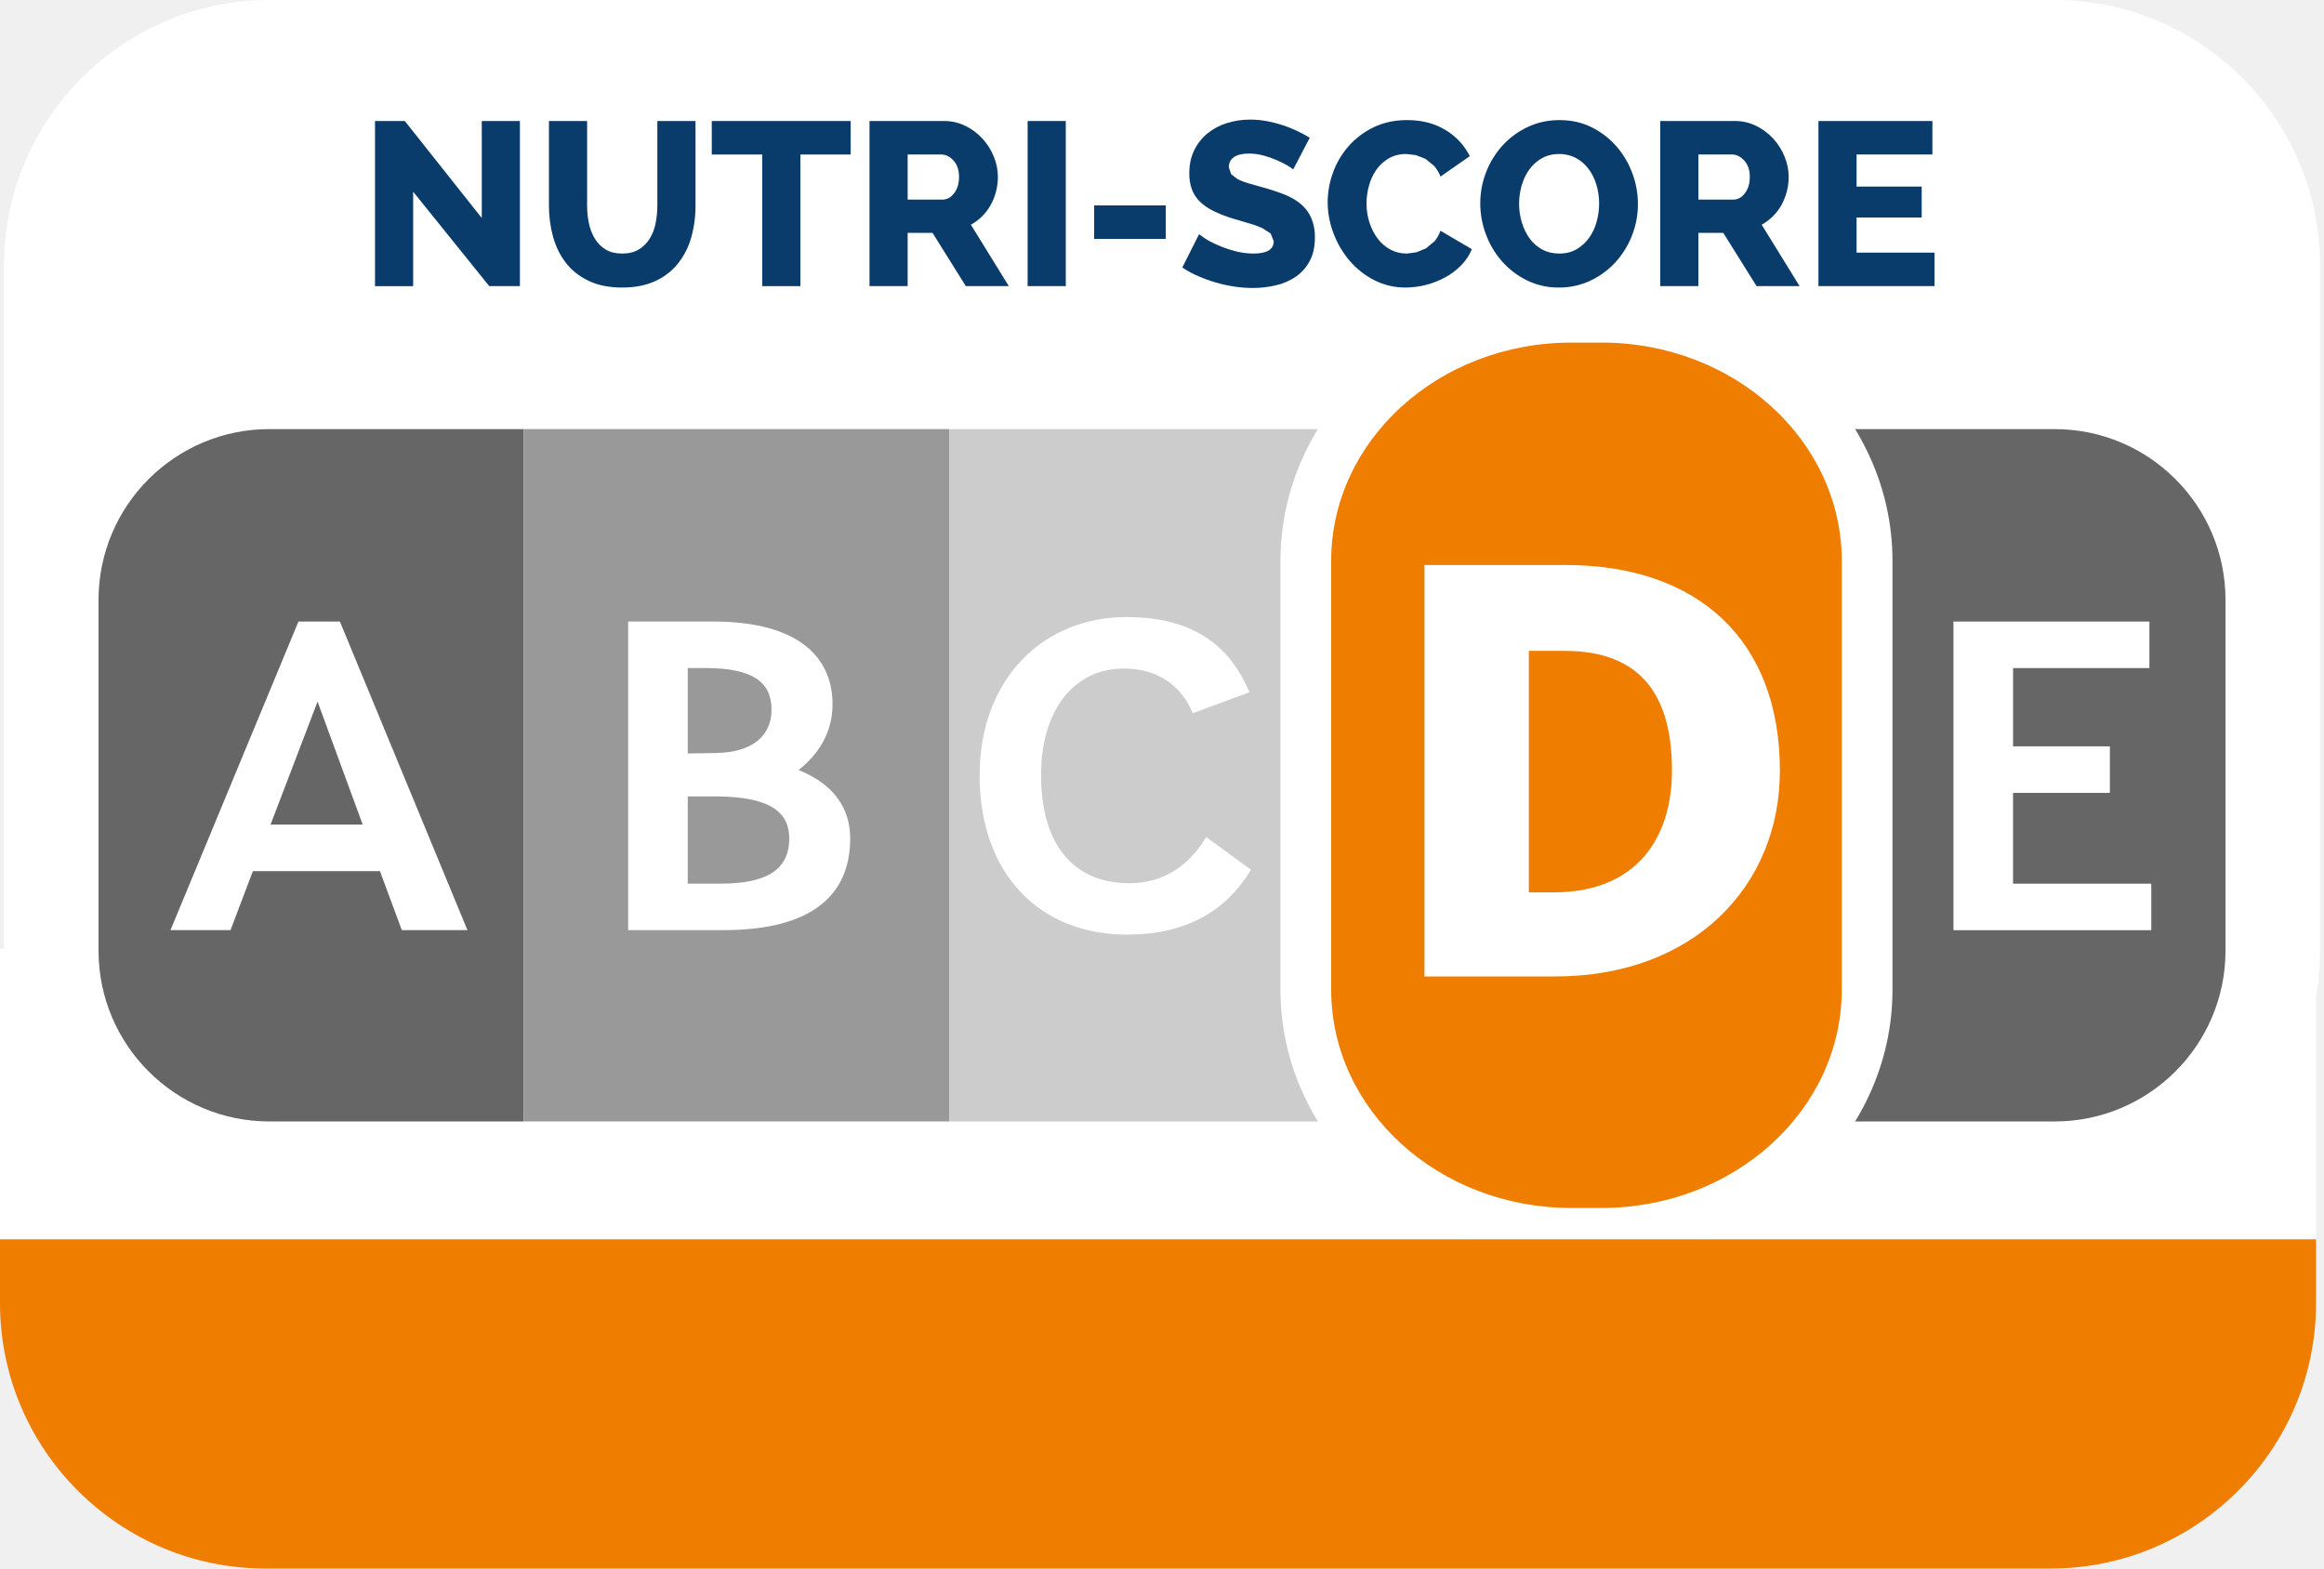
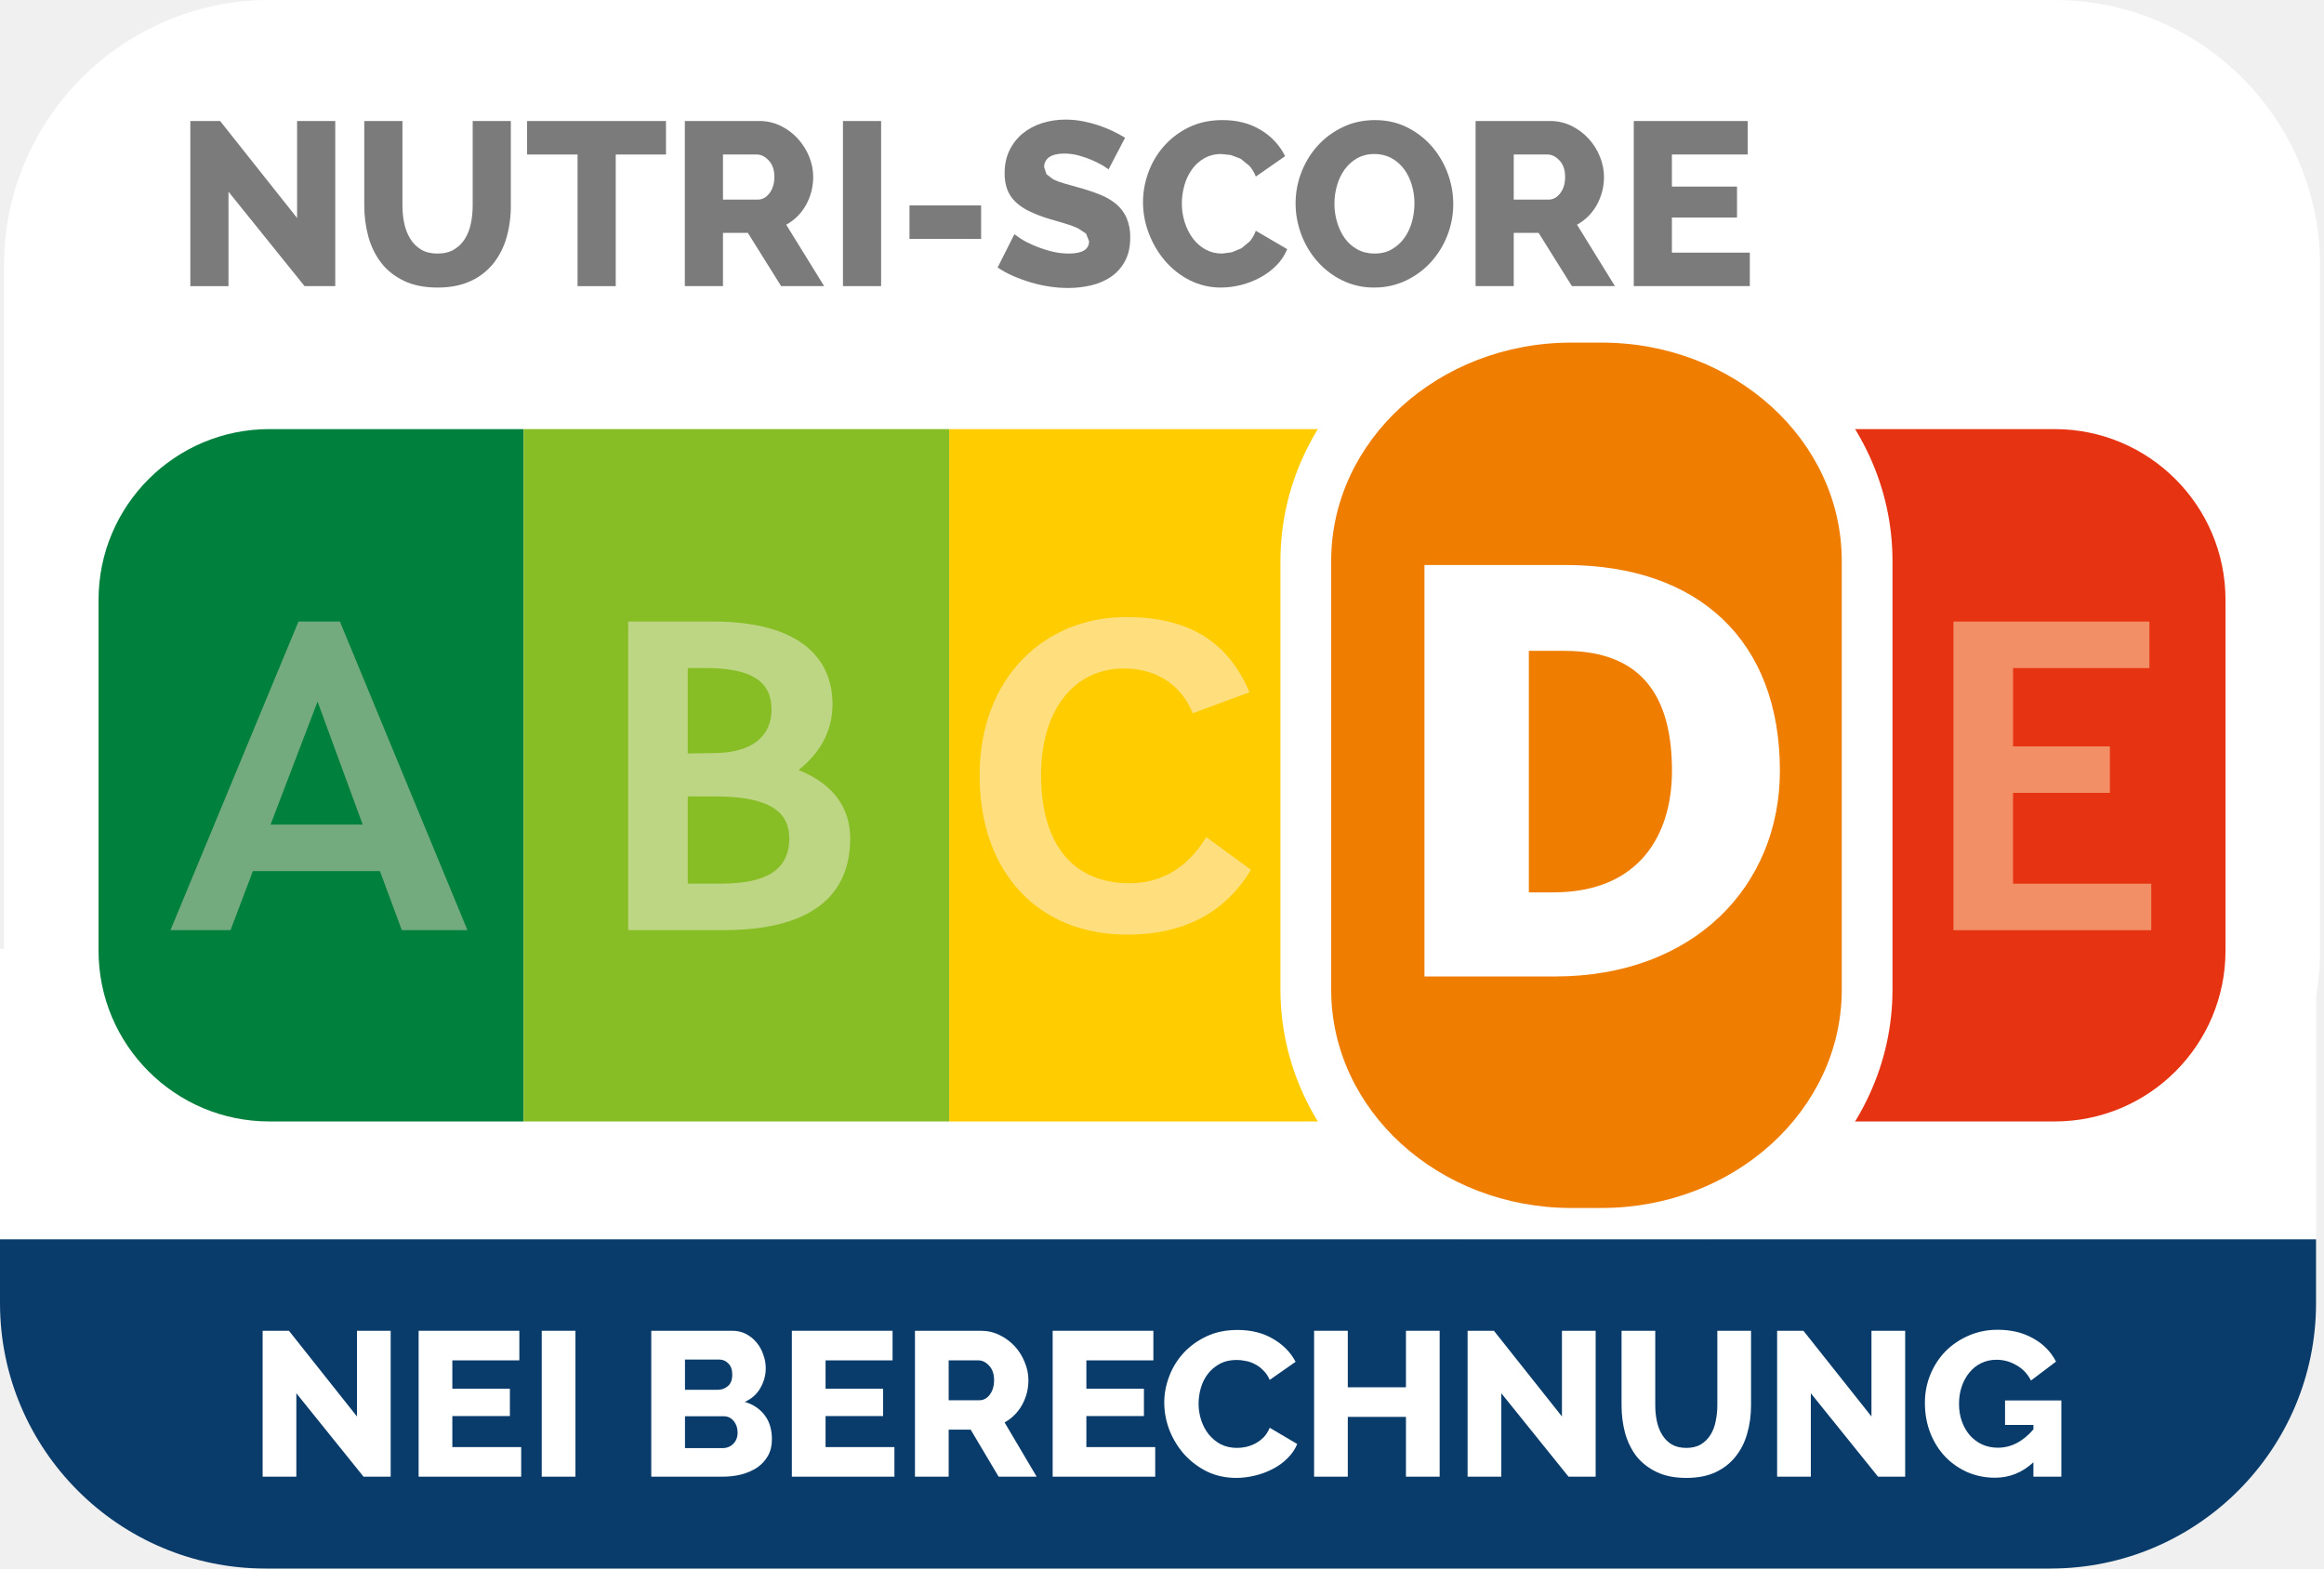
<svg xmlns="http://www.w3.org/2000/svg" id="svg2032" width="240" height="162" version="1.1" viewBox="0 0 240 162">
-   <defs id="defs1" />
  <rect style="fill:#ffffff;fill-opacity:1;stroke:none;stroke-width:2.653;stroke-linecap:round;stroke-linejoin:round;paint-order:stroke fill markers" id="rect18499" width="239.178" height="30" x="0" y="98" />
-   <path id="path248" fill="#ffffff" d="M 212.183,0 H 27.826 C 12.71,0 0.414,12.298 0.414,27.41 v 70.773 c 0,15.116 12.298,27.41 27.412,27.41 h 118.278 a 31.612,31.612 0 0 0 16.173,4.409 h 3.12 c 5.957,0 11.498,-1.633 16.174,-4.41 h 30.612 c 15.114,0 27.408,-12.295 27.408,-27.407 V 27.415 C 239.591,12.3 227.297,0.002 212.183,0.002" clip-path="url(#clipPath1648)" style="fill-opacity:1;fill-rule:nonzero;stroke:none" />
-   <path id="path252" fill="#e63312" d="M 212.179,115.826 H 185.927 V 44.318 h 26.252 a 17.647,17.647 0 0 1 17.65,17.647 v 36.213 a 17.65,17.65 0 0 1 -17.65,17.648" clip-path="url(#clipPath1655)" style="fill-opacity:1;fill-rule:nonzero;stroke:none;fill:#666666" />
-   <path id="path256" fill="#00803d" d="M 27.824,115.826 H 54.076 V 44.318 H 27.824 A 17.647,17.647 0 0 0 10.176,61.965 v 36.213 a 17.647,17.647 0 0 0 17.648,17.648" clip-path="url(#clipPath1661)" style="fill-opacity:1;fill-rule:nonzero;stroke:none;fill:#666666" />
-   <path id="path260" fill="#f28f66" d="M 221.97,64.194 H 201.734 V 96.07 h 20.43 v -4.802 h -14.277 v -9.379 h 9.999 v -4.804 h -9.997 V 69 h 14.081 z" style="fill-opacity:1;fill-rule:nonzero;stroke:none;fill:#ffffff" />
-   <path id="path264" fill="#7c7b7b" d="m 42.667,19.799 v 9.754 h -3.94 V 12.496 h 3.075 l 7.95,10.02 v -10.02 h 3.94 V 29.55 h -3.171 z" style="fill-opacity:1;fill-rule:nonzero;stroke:none;fill:#093c6b" />
-   <path id="path276" fill="#7c7b7b" d="m 64.258,26.187 c 0.673,0 1.24,-0.139 1.705,-0.419 0.464,-0.28 0.839,-0.653 1.13,-1.117 a 4.78,4.78 0 0 0 0.612,-1.597 c 0.121,-0.6 0.18,-1.214 0.18,-1.839 V 12.5 h 3.94 v 8.716 a 11.894,11.894 0 0 1 -0.444,3.315 7.67,7.67 0 0 1 -1.37,2.692 6.422,6.422 0 0 1 -2.355,1.814 c -0.951,0.437 -2.085,0.662 -3.398,0.662 -1.36,0 -2.52,-0.234 -3.483,-0.7 -0.962,-0.463 -1.743,-1.08 -2.341,-1.862 -0.6,-0.777 -1.042,-1.677 -1.324,-2.7 a 12.062,12.062 0 0 1 -0.42,-3.22 V 12.5 h 3.942 v 8.716 c 0,0.656 0.062,1.283 0.192,1.876 a 4.965,4.965 0 0 0 0.624,1.585 c 0.287,0.463 0.66,0.832 1.117,1.103 0.455,0.274 1.022,0.408 1.693,0.408" clip-path="url(#clipPath1673)" style="fill-opacity:1;fill-rule:nonzero;stroke:none;fill:#093c6b" />
-   <path id="path280" fill="#7c7b7b" d="m 87.848,15.959 h -5.19 v 13.594 h -3.942 V 15.959 h -5.212 v -3.46 h 14.344 z" style="fill-opacity:1;fill-rule:nonzero;stroke:none;fill:#093c6b" />
-   <path id="path292" fill="#7c7b7b" d="M 89.794,29.55 V 12.496 h 7.684 a 4.965,4.965 0 0 1 2.225,0.508 5.866,5.866 0 0 1 1.763,1.32 c 0.496,0.545 0.883,1.16 1.165,1.849 0.283,0.688 0.42,1.384 0.42,2.09 0,0.53 -0.067,1.037 -0.19,1.525 a 6.029,6.029 0 0 1 -0.554,1.381 5.208,5.208 0 0 1 -2.042,2.041 l 3.915,6.34 h -4.442 l -3.436,-5.499 h -2.569 v 5.5 z m 3.94,-8.935 h 3.6 c 0.464,0 0.866,-0.218 1.201,-0.66 0.338,-0.441 0.506,-1.004 0.506,-1.692 0,-0.706 -0.192,-1.265 -0.576,-1.684 -0.384,-0.415 -0.804,-0.622 -1.25,-0.622 h -3.482 z" style="fill-opacity:1;fill-rule:nonzero;stroke:none;fill:#093c6b" />
-   <path id="path294" fill="#7c7b7b" d="m 106.124,12.499 h 3.94 V 29.55 h -3.94 z" style="fill-opacity:1;fill-rule:nonzero;stroke:none;fill:#093c6b" />
-   <path id="path296" fill="#7c7b7b" d="m 112.994,21.215 h 7.397 v 3.46 h -7.397 z" style="fill-opacity:1;fill-rule:nonzero;stroke:none;fill:#093c6b" />
-   <path id="path308" fill="#7c7b7b" d="m 133.554,17.493 -0.53,-0.362 a 10.526,10.526 0 0 0 -2.497,-1.055 5.599,5.599 0 0 0 -1.534,-0.216 c -0.675,0 -1.192,0.119 -1.551,0.36 a 1.19,1.19 0 0 0 -0.539,1.059 l 0.24,0.719 0.685,0.514 a 6.201,6.201 0 0 0 1.103,0.422 c 0.442,0.128 0.95,0.273 1.527,0.432 a 20.51,20.51 0 0 1 2.207,0.733 c 0.658,0.265 1.218,0.591 1.684,0.984 0.463,0.393 0.82,0.87 1.068,1.43 a 4.943,4.943 0 0 1 0.373,2.017 c 0,0.962 -0.181,1.774 -0.54,2.436 a 4.55,4.55 0 0 1 -1.43,1.611 6.042,6.042 0 0 1 -2.053,0.89 10.272,10.272 0 0 1 -2.39,0.275 c -0.627,0 -1.262,-0.044 -1.911,-0.145 a 13.622,13.622 0 0 1 -1.909,-0.42 15.756,15.756 0 0 1 -1.825,-0.66 9.798,9.798 0 0 1 -1.635,-0.889 l 1.73,-3.436 0.649,0.457 c 0.35,0.227 0.783,0.45 1.297,0.673 0.512,0.225 1.088,0.426 1.728,0.6 a 7.3,7.3 0 0 0 1.947,0.265 c 1.394,0 2.09,-0.423 2.09,-1.273 l -0.312,-0.792 -0.865,-0.563 a 9.249,9.249 0 0 0 -1.297,-0.47 c -0.497,-0.143 -1.04,-0.305 -1.633,-0.481 a 14.18,14.18 0 0 1 -2.042,-0.781 5.52,5.52 0 0 1 -1.443,-0.971 3.497,3.497 0 0 1 -0.852,-1.274 4.705,4.705 0 0 1 -0.275,-1.681 c 0,-0.898 0.167,-1.688 0.503,-2.377 a 5.21,5.21 0 0 1 1.368,-1.743 5.948,5.948 0 0 1 2.008,-1.068 7.95,7.95 0 0 1 2.414,-0.36 c 0.61,0 1.2,0.057 1.777,0.168 0.573,0.112 1.125,0.256 1.646,0.43 a 13.931,13.931 0 0 1 2.725,1.273 z" clip-path="url(#clipPath1667)" style="fill-opacity:1;fill-rule:nonzero;stroke:none;fill:#093c6b" />
-   <path id="path312" fill="#7c7b7b" d="m 137.109,20.88 a 8.94,8.94 0 0 1 0.552,-3.063 8.436,8.436 0 0 1 1.611,-2.725 8.157,8.157 0 0 1 2.582,-1.947 c 1.015,-0.496 2.174,-0.743 3.469,-0.743 1.523,0 2.844,0.344 3.963,1.032 a 6.501,6.501 0 0 1 2.5,2.693 l -3.027,2.11 a 3.64,3.64 0 0 0 -0.671,-1.117 l -0.89,-0.72 -0.997,-0.384 -0.973,-0.108 a 3.509,3.509 0 0 0 -1.825,0.457 4.019,4.019 0 0 0 -1.273,1.178 5.212,5.212 0 0 0 -0.755,1.633 6.859,6.859 0 0 0 -0.254,1.847 c 0,0.673 0.1,1.324 0.3,1.947 0.199,0.624 0.481,1.176 0.839,1.657 a 4.1,4.1 0 0 0 1.31,1.141 c 0.513,0.28 1.082,0.42 1.707,0.42 l 0.997,-0.131 0.993,-0.41 0.87,-0.72 c 0.253,-0.296 0.46,-0.662 0.622,-1.092 l 3.242,1.898 a 5.113,5.113 0 0 1 -1.117,1.681 6.894,6.894 0 0 1 -1.668,1.247 8.673,8.673 0 0 1 -4.039,1.037 7.062,7.062 0 0 1 -3.252,-0.759 8.291,8.291 0 0 1 -2.547,-2.006 9.52,9.52 0 0 1 -1.666,-2.833 8.997,8.997 0 0 1 -0.603,-3.22" clip-path="url(#clipPath1687)" style="fill-opacity:1;fill-rule:nonzero;stroke:none;fill:#093c6b" />
-   <path id="path316" fill="#7c7b7b" d="m 160.987,29.696 a 7.304,7.304 0 0 1 -3.315,-0.746 8.275,8.275 0 0 1 -2.56,-1.957 8.85,8.85 0 0 1 -1.655,-2.774 9.037,9.037 0 0 1 -0.59,-3.218 c 0,-1.12 0.204,-2.202 0.612,-3.244 0.41,-1.037 0.978,-1.957 1.706,-2.75 0.728,-0.793 1.593,-1.425 2.595,-1.897 1,-0.472 2.092,-0.706 3.277,-0.706 1.214,0 2.322,0.245 3.315,0.741 a 8.275,8.275 0 0 1 2.56,1.97 8.952,8.952 0 0 1 1.644,2.786 9.102,9.102 0 0 1 0.573,3.171 8.855,8.855 0 0 1 -0.609,3.244 8.933,8.933 0 0 1 -1.692,2.75 8.34,8.34 0 0 1 -2.582,1.908 7.474,7.474 0 0 1 -3.28,0.722 m -4.108,-8.646 c 0,0.655 0.092,1.29 0.278,1.907 0.183,0.617 0.448,1.165 0.79,1.648 a 3.928,3.928 0 0 0 1.3,1.152 c 0.518,0.287 1.116,0.43 1.787,0.43 0.688,0 1.29,-0.152 1.803,-0.457 0.507,-0.302 0.94,-0.697 1.284,-1.187 0.347,-0.485 0.6,-1.041 0.77,-1.655 a 7.277,7.277 0 0 0 0.252,-1.887 c 0,-0.657 -0.095,-1.295 -0.278,-1.908 a 5.142,5.142 0 0 0 -0.803,-1.634 3.982,3.982 0 0 0 -1.298,-1.13 3.568,3.568 0 0 0 -1.752,-0.419 3.53,3.53 0 0 0 -1.8,0.442 4.094,4.094 0 0 0 -1.287,1.165 5.34,5.34 0 0 0 -0.782,1.644 6.85,6.85 0 0 0 -0.264,1.889" clip-path="url(#clipPath1680)" style="fill-opacity:1;fill-rule:nonzero;stroke:none;fill:#093c6b" />
-   <path id="path320" fill="#7c7b7b" d="M 171.456,29.55 V 12.496 h 7.686 c 0.8,0 1.54,0.17 2.222,0.508 a 5.892,5.892 0 0 1 1.765,1.32 6.135,6.135 0 0 1 1.163,1.849 c 0.28,0.688 0.424,1.384 0.424,2.09 0,0.53 -0.066,1.037 -0.192,1.525 a 6.029,6.029 0 0 1 -0.552,1.381 5.28,5.28 0 0 1 -2.041,2.041 l 3.913,6.34 h -4.443 l -3.438,-5.499 h -2.568 v 5.5 z m 3.939,-8.935 h 3.603 c 0.464,0 0.863,-0.218 1.2,-0.66 0.338,-0.441 0.504,-1.004 0.504,-1.692 0,-0.706 -0.192,-1.265 -0.574,-1.684 -0.386,-0.415 -0.803,-0.622 -1.249,-0.622 h -3.484 z" style="fill-opacity:1;fill-rule:nonzero;stroke:none;fill:#093c6b" />
-   <path id="path324" fill="#7c7b7b" d="m 199.775,26.092 v 3.458 h -11.985 V 12.496 h 11.769 v 3.46 h -7.83 v 3.317 h 6.724 v 3.194 h -6.724 v 3.628 z" style="fill-opacity:1;fill-rule:nonzero;stroke:none;fill:#093c6b" />
-   <path id="path326" fill="#87bd25" d="M 98.028,115.826 H 54.078 V 44.318 h 43.95 z" style="fill-opacity:1;fill-rule:nonzero;stroke:none;fill:#999999" />
-   <path id="path328" fill="#ffcc00" d="M 141.975,115.826 H 98.025 V 44.318 h 43.952 z" style="fill-opacity:1;fill-rule:nonzero;stroke:none;fill:#cccccc" />
-   <path id="path332" fill="#74ab7e" d="m 27.939,85.167 4.855,-12.704 4.662,12.702 z m 7.163,-20.973 h -4.28 L 17.605,96.066 h 6.201 l 2.309,-6.097 h 13.121 l 2.26,6.097 h 6.777 z" style="fill-opacity:1;fill-rule:nonzero;stroke:none;fill:#ffffff" />
-   <path id="path344" fill="#bdd684" d="m 71.023,91.262 v -9.008 h 3.03 c 5.623,0.047 7.453,1.708 7.453,4.343 0,3.277 -2.406,4.665 -7.069,4.665 z m 0,-13.443 v -8.823 h 1.828 c 4.854,0 6.825,1.435 6.825,4.297 0,2.632 -1.876,4.435 -5.815,4.48 z m 2.598,-13.627 h -8.75 v 31.872 h 9.855 c 9.278,0 13.075,-3.74 13.075,-9.467 0,-3.142 -1.732,-5.636 -5.336,-7.068 2.068,-1.618 3.51,-3.88 3.51,-6.79 0,-4.714 -3.318,-8.547 -12.354,-8.547" clip-path="url(#clipPath1693)" style="fill-opacity:1;fill-rule:nonzero;stroke:none;fill:#ffffff" />
-   <path id="path348" fill="#ffdf7d" d="m 116.306,63.73 c -8.555,0 -15.143,6.378 -15.143,16.355 0,10.025 6.058,16.445 15.238,16.445 5.914,0 10.145,-2.31 12.788,-6.7 l -4.616,-3.372 c -1.876,3.05 -4.471,4.76 -7.931,4.76 -5.864,0 -9.132,-4.067 -9.132,-11.18 0,-6.65 3.365,-10.993 8.556,-10.993 3.411,0 5.912,1.71 7.114,4.618 l 5.861,-2.169 c -1.92,-4.48 -5.428,-7.763 -12.735,-7.763" clip-path="url(#clipPath1699)" style="fill-opacity:1;fill-rule:nonzero;stroke:none;fill:#ffffff" />
-   <path id="path352" fill="#ffffff" d="m 162.277,129.998 c -16.566,0 -30.045,-12.466 -30.045,-27.788 V 57.936 c 0,-15.324 13.48,-27.79 30.045,-27.79 h 3.118 c 16.567,0 30.043,12.468 30.043,27.79 v 44.274 c 0,15.322 -13.476,27.788 -30.043,27.788 z" clip-path="url(#clipPath1705)" style="fill-opacity:1;fill-rule:nonzero;stroke:none" />
-   <path id="path356" fill="#ef7d00" d="m 165.396,124.761 h -3.119 c -13.704,0 -24.806,-10.096 -24.806,-22.55 V 57.935 c 0,-12.455 11.105,-22.551 24.804,-22.551 h 3.12 c 13.7,0 24.805,10.096 24.805,22.553 v 44.27 c 0,12.455 -11.105,22.553 -24.804,22.553" clip-path="url(#clipPath1711)" style="fill-opacity:1;fill-rule:nonzero;stroke:none" />
-   <path id="path360" fill="#ffffff" d="M 147.106,100.849 V 58.353 h 14.534 c 13.796,0 22.17,7.82 22.17,21.247 0,11.95 -8.928,21.25 -23.216,21.25 z m 13.302,-8.684 c 8.805,0 12.257,-5.848 12.257,-12.565 0,-7.636 -3.081,-12.378 -11.085,-12.378 h -3.696 v 24.943 z" style="fill-opacity:1;fill-rule:nonzero;stroke:none" />
-   <path id="path16330" clip-path="url(#clipPath1593)" style="fill:#ef7d00;fill-opacity:1;fill-rule:nonzero;stroke:none" d="M 0 33.997 L 0 27.407 C 2.3684734e-15 12.296 12.298 -0.003 27.412 -0.003 L 211.77 -0.003 L 211.77 -0.001 C 226.882 -0.001 239.178 12.295 239.178 27.407 L 239.178 33.997 L 0 33.997 z " transform="matrix(1,0,0,-1,0,161.997)" />
+   <g id="layer1">
+     <g id="g2493">
+       <g id="g1527">
+         <g id="g2468" fill-opacity="1" fill-rule="nonzero" stroke="none">
+           <path id="path248" fill="#fff" d="M212.183 0H27.826C12.71 0 .414 12.298.414 27.41v70.773c0 15.116 12.298 27.41 27.412 27.41h118.278a31.612 31.612 0 0 0 16.173 4.409h3.12c5.957 0 11.498-1.633 16.174-4.41h30.612c15.114 0 27.408-12.295 27.408-27.407v-70.77c0-15.115-12.294-27.413-27.408-27.413" clip-path="url(#clipPath1648)" />
+           <path id="path252" fill="#e63312" d="M212.179 115.826h-26.252V44.318h26.252a17.647 17.647 0 0 1 17.65 17.647v36.213a17.65 17.65 0 0 1-17.65 17.648" clip-path="url(#clipPath1655)" />
+           <path id="path256" fill="#00803d" d="M27.824 115.826h26.252V44.318H27.824a17.647 17.647 0 0 0-17.648 17.647v36.213a17.647 17.647 0 0 0 17.648 17.648" clip-path="url(#clipPath1661)" />
+           <path id="path260" fill="#f28f66" d="M221.97 64.194h-20.236V96.07h20.43v-4.802h-14.277v-9.379h9.999v-4.804h-9.997V69h14.081z" />
+           <path id="path264" fill="#7c7b7b" d="M23.596 19.799v9.754h-3.94V12.496h3.075l7.95 10.02v-10.02h3.94V29.55H31.45z" />
+           <path id="path276" fill="#7c7b7b" d="M45.187 26.187c.673 0 1.24-.139 1.705-.419.464-.28.839-.653 1.13-1.117a4.78 4.78 0 0 0 .612-1.597c.121-.6.18-1.214.18-1.839V12.5h3.94v8.716a11.894 11.894 0 0 1-.444 3.315 7.67 7.67 0 0 1-1.37 2.692 6.422 6.422 0 0 1-2.355 1.814c-.951.437-2.085.662-3.398.662-1.36 0-2.52-.234-3.483-.7-.962-.463-1.743-1.08-2.341-1.862-.6-.777-1.042-1.677-1.324-2.7a12.062 12.062 0 0 1-.42-3.22v-8.717h3.942v8.716c0 .656.062 1.283.192 1.876a4.965 4.965 0 0 0 .624 1.585c.287.463.66.832 1.117 1.103.455.274 1.022.408 1.693.408" clip-path="url(#clipPath1673)" />
+           <path id="path280" fill="#7c7b7b" d="M68.777 15.959h-5.19v13.594h-3.942V15.959h-5.212v-3.46h14.344z" />
+           <path id="path292" fill="#7c7b7b" d="M70.723 29.55V12.496h7.684a4.965 4.965 0 0 1 2.225.508 5.866 5.866 0 0 1 1.763 1.32c.496.545.883 1.16 1.165 1.849.283.688.42 1.384.42 2.09 0 .53-.067 1.037-.19 1.525a6.029 6.029 0 0 1-.554 1.381 5.208 5.208 0 0 1-2.042 2.041l3.915 6.34h-4.442l-3.436-5.499h-2.569v5.5zm3.94-8.935h3.6c.464 0 .866-.218 1.201-.66.338-.441.506-1.004.506-1.692 0-.706-.192-1.265-.576-1.684-.384-.415-.804-.622-1.25-.622h-3.482z" />
+           <path id="path294" fill="#7c7b7b" d="M87.053 12.499h3.94V29.55h-3.94z" />
+           <path id="path296" fill="#7c7b7b" d="M93.923 21.215h7.397v3.46h-7.397z" />
+           <path id="path308" fill="#7c7b7b" d="M114.483 17.493l-.53-.362a10.526 10.526 0 0 0-2.497-1.055 5.599 5.599 0 0 0-1.534-.216c-.675 0-1.192.119-1.551.36a1.19 1.19 0 0 0-.539 1.059l.24.719.685.514a6.201 6.201 0 0 0 1.103.422c.442.128.95.273 1.527.432a20.51 20.51 0 0 1 2.207.733c.658.265 1.218.591 1.684.984.463.393.82.87 1.068 1.43a4.943 4.943 0 0 1 .373 2.017c0 .962-.181 1.774-.54 2.436a4.55 4.55 0 0 1-1.43 1.611 6.042 6.042 0 0 1-2.053.89 10.272 10.272 0 0 1-2.39.275c-.627 0-1.262-.044-1.911-.145a13.622 13.622 0 0 1-1.909-.42 15.756 15.756 0 0 1-1.825-.66 9.798 9.798 0 0 1-1.635-.889l1.73-3.436.649.457c.35.227.783.45 1.297.673.512.225 1.088.426 1.728.6a7.3 7.3 0 0 0 1.947.265c1.394 0 2.09-.423 2.09-1.273l-.312-.792-.865-.563a9.249 9.249 0 0 0-1.297-.47c-.497-.143-1.04-.305-1.633-.481a14.18 14.18 0 0 1-2.042-.781 5.52 5.52 0 0 1-1.443-.971 3.497 3.497 0 0 1-.852-1.274 4.705 4.705 0 0 1-.275-1.681c0-.898.167-1.688.503-2.377a5.21 5.21 0 0 1 1.368-1.743 5.948 5.948 0 0 1 2.008-1.068 7.95 7.95 0 0 1 2.414-.36c.61 0 1.2.057 1.777.168.573.112 1.125.256 1.646.43a13.931 13.931 0 0 1 2.725 1.273z" clip-path="url(#clipPath1667)" />
+           <path id="path312" fill="#7c7b7b" d="M118.038 20.88a8.94 8.94 0 0 1 .552-3.063 8.436 8.436 0 0 1 1.611-2.725 8.157 8.157 0 0 1 2.582-1.947c1.015-.496 2.174-.743 3.469-.743 1.523 0 2.844.344 3.963 1.032a6.501 6.501 0 0 1 2.5 2.693l-3.027 2.11a3.64 3.64 0 0 0-.671-1.117l-.89-.72-.997-.384-.973-.108a3.509 3.509 0 0 0-1.825.457 4.019 4.019 0 0 0-1.273 1.178 5.212 5.212 0 0 0-.755 1.633 6.859 6.859 0 0 0-.254 1.847c0 .673.1 1.324.3 1.947.199.624.481 1.176.839 1.657a4.1 4.1 0 0 0 1.31 1.141c.513.28 1.082.42 1.707.42l.997-.131.993-.41.87-.72c.253-.296.46-.662.622-1.092l3.242 1.898a5.113 5.113 0 0 1-1.117 1.681 6.894 6.894 0 0 1-1.668 1.247 8.673 8.673 0 0 1-4.039 1.037 7.062 7.062 0 0 1-3.252-.759 8.291 8.291 0 0 1-2.547-2.006 9.52 9.52 0 0 1-1.666-2.833 8.997 8.997 0 0 1-.603-3.22" clip-path="url(#clipPath1687)" />
+           <path id="path316" fill="#7c7b7b" d="M141.916 29.696a7.304 7.304 0 0 1-3.315-.746 8.275 8.275 0 0 1-2.56-1.957 8.85 8.85 0 0 1-1.655-2.774 9.037 9.037 0 0 1-.59-3.218c0-1.12.204-2.202.612-3.244.41-1.037.978-1.957 1.706-2.75s1.593-1.425 2.595-1.897c1-.472 2.092-.706 3.277-.706 1.214 0 2.322.245 3.315.741a8.275 8.275 0 0 1 2.56 1.97 8.952 8.952 0 0 1 1.644 2.786 9.102 9.102 0 0 1 .573 3.171 8.855 8.855 0 0 1-.609 3.244 8.933 8.933 0 0 1-1.692 2.75 8.34 8.34 0 0 1-2.582 1.908 7.474 7.474 0 0 1-3.28.722m-4.108-8.646c0 .655.092 1.29.278 1.907.183.617.448 1.165.79 1.648a3.928 3.928 0 0 0 1.3 1.152c.518.287 1.116.43 1.787.43.688 0 1.29-.152 1.803-.457.507-.302.94-.697 1.284-1.187.347-.485.6-1.041.77-1.655a7.277 7.277 0 0 0 .252-1.887c0-.657-.095-1.295-.278-1.908a5.142 5.142 0 0 0-.803-1.634 3.982 3.982 0 0 0-1.298-1.13 3.568 3.568 0 0 0-1.752-.419 3.53 3.53 0 0 0-1.8.442 4.094 4.094 0 0 0-1.287 1.165 5.34 5.34 0 0 0-.782 1.644 6.85 6.85 0 0 0-.264 1.889" clip-path="url(#clipPath1680)" />
+           <path id="path320" fill="#7c7b7b" d="M152.385 29.55V12.496h7.686c.8 0 1.54.17 2.222.508a5.892 5.892 0 0 1 1.765 1.32 6.135 6.135 0 0 1 1.163 1.849c.28.688.424 1.384.424 2.09 0 .53-.066 1.037-.192 1.525a6.029 6.029 0 0 1-.552 1.381 5.28 5.28 0 0 1-2.041 2.041l3.913 6.34h-4.443l-3.438-5.499h-2.568v5.5zm3.939-8.935h3.603c.464 0 .863-.218 1.2-.66.338-.441.504-1.004.504-1.692 0-.706-.192-1.265-.574-1.684-.386-.415-.803-.622-1.249-.622h-3.484z" />
+           <path id="path324" fill="#7c7b7b" d="M180.704 26.092v3.458h-11.985V12.496h11.769v3.46h-7.83v3.317h6.724v3.194h-6.724v3.628z" />
+           <path id="path326" fill="#87bd25" d="M98.028 115.826h-43.95V44.318h43.95z" />
+           <path id="path328" fill="#fc0" d="M141.975 115.826h-43.95V44.318h43.952z" />
+           <path id="path332" fill="#74ab7e" d="M27.939 85.167l4.855-12.704 4.662 12.702zm7.163-20.973h-4.28L17.605 96.066h6.201l2.309-6.097h13.121l2.26 6.097h6.777z" />
+           <path id="path344" fill="#bdd684" d="M71.023 91.262v-9.008h3.03c5.623.047 7.453 1.708 7.453 4.343 0 3.277-2.406 4.665-7.069 4.665zm0-13.443v-8.823h1.828c4.854 0 6.825 1.435 6.825 4.297 0 2.632-1.876 4.435-5.815 4.48zm2.598-13.627h-8.75v31.872h9.855c9.278 0 13.075-3.74 13.075-9.467 0-3.142-1.732-5.636-5.336-7.068 2.068-1.618 3.51-3.88 3.51-6.79 0-4.714-3.318-8.547-12.354-8.547" clip-path="url(#clipPath1693)" />
+           <path id="path348" fill="#ffdf7d" d="M116.306 63.73c-8.555 0-15.143 6.378-15.143 16.355 0 10.025 6.058 16.445 15.238 16.445 5.914 0 10.145-2.31 12.788-6.7l-4.616-3.372c-1.876 3.05-4.471 4.76-7.931 4.76-5.864 0-9.132-4.067-9.132-11.18 0-6.65 3.365-10.993 8.556-10.993 3.411 0 5.912 1.71 7.114 4.618l5.861-2.169c-1.92-4.48-5.428-7.763-12.735-7.763" clip-path="url(#clipPath1699)" />
+           <path id="path352" fill="#fff" d="M162.277 129.998c-16.566 0-30.045-12.466-30.045-27.788V57.936c0-15.324 13.48-27.79 30.045-27.79h3.118c16.567 0 30.043 12.468 30.043 27.79v44.274c0 15.322-13.476 27.788-30.043 27.788z" clip-path="url(#clipPath1705)" />
+           <path id="path356" fill="#ef7d00" d="M165.396 124.761h-3.119c-13.704 0-24.806-10.096-24.806-22.55V57.935c0-12.455 11.105-22.551 24.804-22.551h3.12c13.7 0 24.805 10.096 24.805 22.553v44.27c0 12.455-11.105 22.553-24.804 22.553" clip-path="url(#clipPath1711)" />
+           <path id="path360" fill="#fff" d="M147.106 100.849V58.353h14.534c13.796 0 22.17 7.82 22.17 21.247 0 11.95-8.928 21.25-23.216 21.25zm13.302-8.684c8.805 0 12.257-5.848 12.257-12.565 0-7.636-3.081-12.378-11.085-12.378h-3.696v24.943z" />
+         </g>
+       </g>
+     </g>
+   </g>
+   <path id="path16330" clip-path="url(#clipPath1593)" style="fill:#093c6b;fill-opacity:1;fill-rule:nonzero;stroke:none" d="M 0 33.997 L 0 27.407 C 2.3684734e-15 12.296 12.298 -0.003 27.412 -0.003 L 211.77 -0.003 L 211.77 -0.001 C 226.882 -0.001 239.178 12.295 239.178 27.407 L 239.178 33.997 L 0 33.997 z " transform="matrix(1,0,0,-1,0,161.997)" />
+   <g aria-label="NEI BERECHNUNG" id="text18503" style="font-size:21.224px;line-height:1.25;font-family:'Open Sans';-inkscape-font-specification:'Open Sans';stroke-width:0.531">
+     <path d="m 30.603,143.896 v 8.617 h -3.481 v -15.069 h 2.717 l 7.025,8.851 v -8.851 h 3.481 v 15.069 h -2.802 z" style="font-weight:800;font-family:Raleway;-inkscape-font-specification:'Raleway Ultra-Bold';fill:#ffffff" id="path6129" />
+     <path d="m 53.823,149.457 v 3.056 H 43.232 V 137.444 H 53.632 v 3.056 h -6.919 v 2.929 h 5.943 v 2.823 h -5.943 v 3.205 z" style="font-weight:800;font-family:Raleway;-inkscape-font-specification:'Raleway Ultra-Bold';fill:#ffffff" id="path6131" />
+     <path d="m 55.945,152.513 v -15.069 h 3.481 v 15.069 z" style="font-weight:800;font-family:Raleway;-inkscape-font-specification:'Raleway Ultra-Bold';fill:#ffffff" id="path6133" />
+     <path d="m 79.716,148.651 q 0,0.976 -0.403,1.698 -0.403,0.722 -1.104,1.21 -0.7,0.467 -1.634,0.722 -0.934,0.233 -1.974,0.233 h -7.344 v -15.069 h 8.384 q 0.785,0 1.422,0.34 0.637,0.34 1.082,0.891 0.446,0.531 0.679,1.231 0.255,0.679 0.255,1.401 0,1.082 -0.552,2.038 -0.531,0.955 -1.613,1.443 1.295,0.382 2.038,1.358 0.764,0.976 0.764,2.504 z m -3.544,-0.7 q 0,-0.7 -0.403,-1.189 -0.403,-0.488 -1.019,-0.488 h -4.011 v 3.29 h 3.863 q 0.679,0 1.125,-0.446 0.446,-0.446 0.446,-1.167 z m -5.433,-7.535 v 3.12 h 3.417 q 0.573,0 1.019,-0.382 0.446,-0.382 0.446,-1.189 0,-0.743 -0.403,-1.146 -0.382,-0.403 -0.934,-0.403 z" style="font-weight:800;font-family:Raleway;-inkscape-font-specification:'Raleway Ultra-Bold';fill:#ffffff" id="path6135" />
+     <path d="m 92.366,149.457 v 3.056 H 81.775 v -15.069 h 10.4 v 3.056 h -6.919 v 2.929 h 5.943 v 2.823 h -5.943 v 3.205 z" style="font-weight:800;font-family:Raleway;-inkscape-font-specification:'Raleway Ultra-Bold';fill:#ffffff" id="path6137" />
+     <path d="m 94.488,152.513 v -15.069 h 6.792 q 1.061,0 1.953,0.446 0.913,0.446 1.571,1.167 0.658,0.722 1.019,1.634 0.382,0.913 0.382,1.847 0,0.7 -0.17,1.358 -0.17,0.637 -0.488,1.21 -0.318,0.573 -0.785,1.04 -0.446,0.446 -1.019,0.764 l 3.311,5.603 h -3.926 l -2.887,-4.86 h -2.271 v 4.86 z m 3.481,-7.895 h 3.184 q 0.616,0 1.061,-0.573 0.446,-0.594 0.446,-1.507 0,-0.934 -0.509,-1.486 -0.509,-0.552 -1.104,-0.552 h -3.078 z" style="font-weight:800;font-family:Raleway;-inkscape-font-specification:'Raleway Ultra-Bold';fill:#ffffff" id="path6139" />
+     <path d="m 119.3,149.457 v 3.056 h -10.591 v -15.069 h 10.4 v 3.056 h -6.919 v 2.929 h 5.943 v 2.823 h -5.943 v 3.205 z" style="font-weight:800;font-family:Raleway;-inkscape-font-specification:'Raleway Ultra-Bold';fill:#ffffff" id="path6141" />
+     <path d="m 120.233,144.851 q 0,-1.358 0.509,-2.695 0.509,-1.358 1.486,-2.42 0.976,-1.061 2.377,-1.719 1.401,-0.658 3.184,-0.658 2.122,0 3.672,0.913 1.571,0.913 2.335,2.377 l -2.674,1.868 q -0.255,-0.594 -0.658,-0.976 -0.382,-0.403 -0.849,-0.637 -0.467,-0.255 -0.955,-0.34 -0.488,-0.106 -0.955,-0.106 -0.998,0 -1.74,0.403 -0.743,0.403 -1.231,1.04 -0.488,0.637 -0.722,1.443 -0.233,0.807 -0.233,1.634 0,0.891 0.276,1.719 0.276,0.828 0.785,1.464 0.531,0.637 1.252,1.019 0.743,0.361 1.655,0.361 0.467,0 0.955,-0.106 0.509,-0.127 0.955,-0.361 0.467,-0.255 0.849,-0.637 0.382,-0.403 0.616,-0.976 l 2.844,1.677 q -0.34,0.828 -1.019,1.486 -0.658,0.658 -1.528,1.104 -0.87,0.446 -1.847,0.679 -0.976,0.233 -1.91,0.233 -1.634,0 -3.014,-0.658 -1.358,-0.679 -2.356,-1.783 -0.976,-1.104 -1.528,-2.504 -0.531,-1.401 -0.531,-2.844 z" style="font-weight:800;font-family:Raleway;-inkscape-font-specification:'Raleway Ultra-Bold';fill:#ffffff" id="path6143" />
+     <path d="m 148.674,137.444 v 15.069 h -3.481 v -6.176 h -6.006 v 6.176 h -3.481 v -15.069 h 3.481 v 5.837 h 6.006 v -5.837 z" style="font-weight:800;font-family:Raleway;-inkscape-font-specification:'Raleway Ultra-Bold';fill:#ffffff" id="path6145" />
+     <path d="m 155.041,143.896 v 8.617 h -3.481 v -15.069 h 2.717 l 7.025,8.851 v -8.851 h 3.481 v 15.069 h -2.802 z" style="font-weight:800;font-family:Raleway;-inkscape-font-specification:'Raleway Ultra-Bold';fill:#ffffff" id="path6147" />
+     <path d="m 174.143,149.542 q 0.891,0 1.507,-0.361 0.616,-0.382 0.998,-0.998 0.382,-0.616 0.531,-1.401 0.17,-0.807 0.17,-1.634 v -7.704 h 3.481 v 7.704 q 0,1.571 -0.403,2.929 -0.382,1.358 -1.21,2.377 -0.807,1.019 -2.08,1.613 -1.252,0.573 -2.993,0.573 -1.804,0 -3.078,-0.616 -1.273,-0.616 -2.08,-1.634 -0.785,-1.04 -1.167,-2.398 -0.361,-1.358 -0.361,-2.844 v -7.704 h 3.481 v 7.704 q 0,0.87 0.17,1.655 0.17,0.785 0.552,1.401 0.382,0.616 0.976,0.976 0.616,0.361 1.507,0.361 z" style="font-weight:800;font-family:Raleway;-inkscape-font-specification:'Raleway Ultra-Bold';fill:#ffffff" id="path6149" />
+     <path d="m 187.005,143.896 v 8.617 h -3.481 v -15.069 h 2.717 l 7.025,8.851 v -8.851 h 3.481 v 15.069 h -2.802 z" style="font-weight:800;font-family:Raleway;-inkscape-font-specification:'Raleway Ultra-Bold';fill:#ffffff" id="path6151" />
+     <path d="m 209.991,151.028 q -1.719,1.592 -3.969,1.592 -1.486,0 -2.802,-0.552 -1.316,-0.573 -2.313,-1.592 -0.976,-1.019 -1.549,-2.441 -0.573,-1.443 -0.573,-3.162 0,-1.549 0.573,-2.929 0.573,-1.38 1.571,-2.398 1.019,-1.019 2.398,-1.613 1.38,-0.594 2.971,-0.594 2.101,0 3.672,0.891 1.571,0.87 2.356,2.398 l -2.589,1.953 q -0.509,-1.019 -1.486,-1.571 -0.955,-0.573 -2.08,-0.573 -0.87,0 -1.592,0.361 -0.7,0.34 -1.21,0.976 -0.509,0.616 -0.785,1.443 -0.276,0.828 -0.276,1.783 0,0.976 0.297,1.804 0.297,0.828 0.828,1.443 0.531,0.594 1.252,0.934 0.743,0.34 1.634,0.34 2.038,0 3.672,-1.889 v -0.467 h -2.929 v -2.526 h 5.815 v 7.874 h -2.887 z" style="font-weight:800;font-family:Raleway;-inkscape-font-specification:'Raleway Ultra-Bold';fill:#ffffff" id="path6153" />
+   </g>
</svg>
